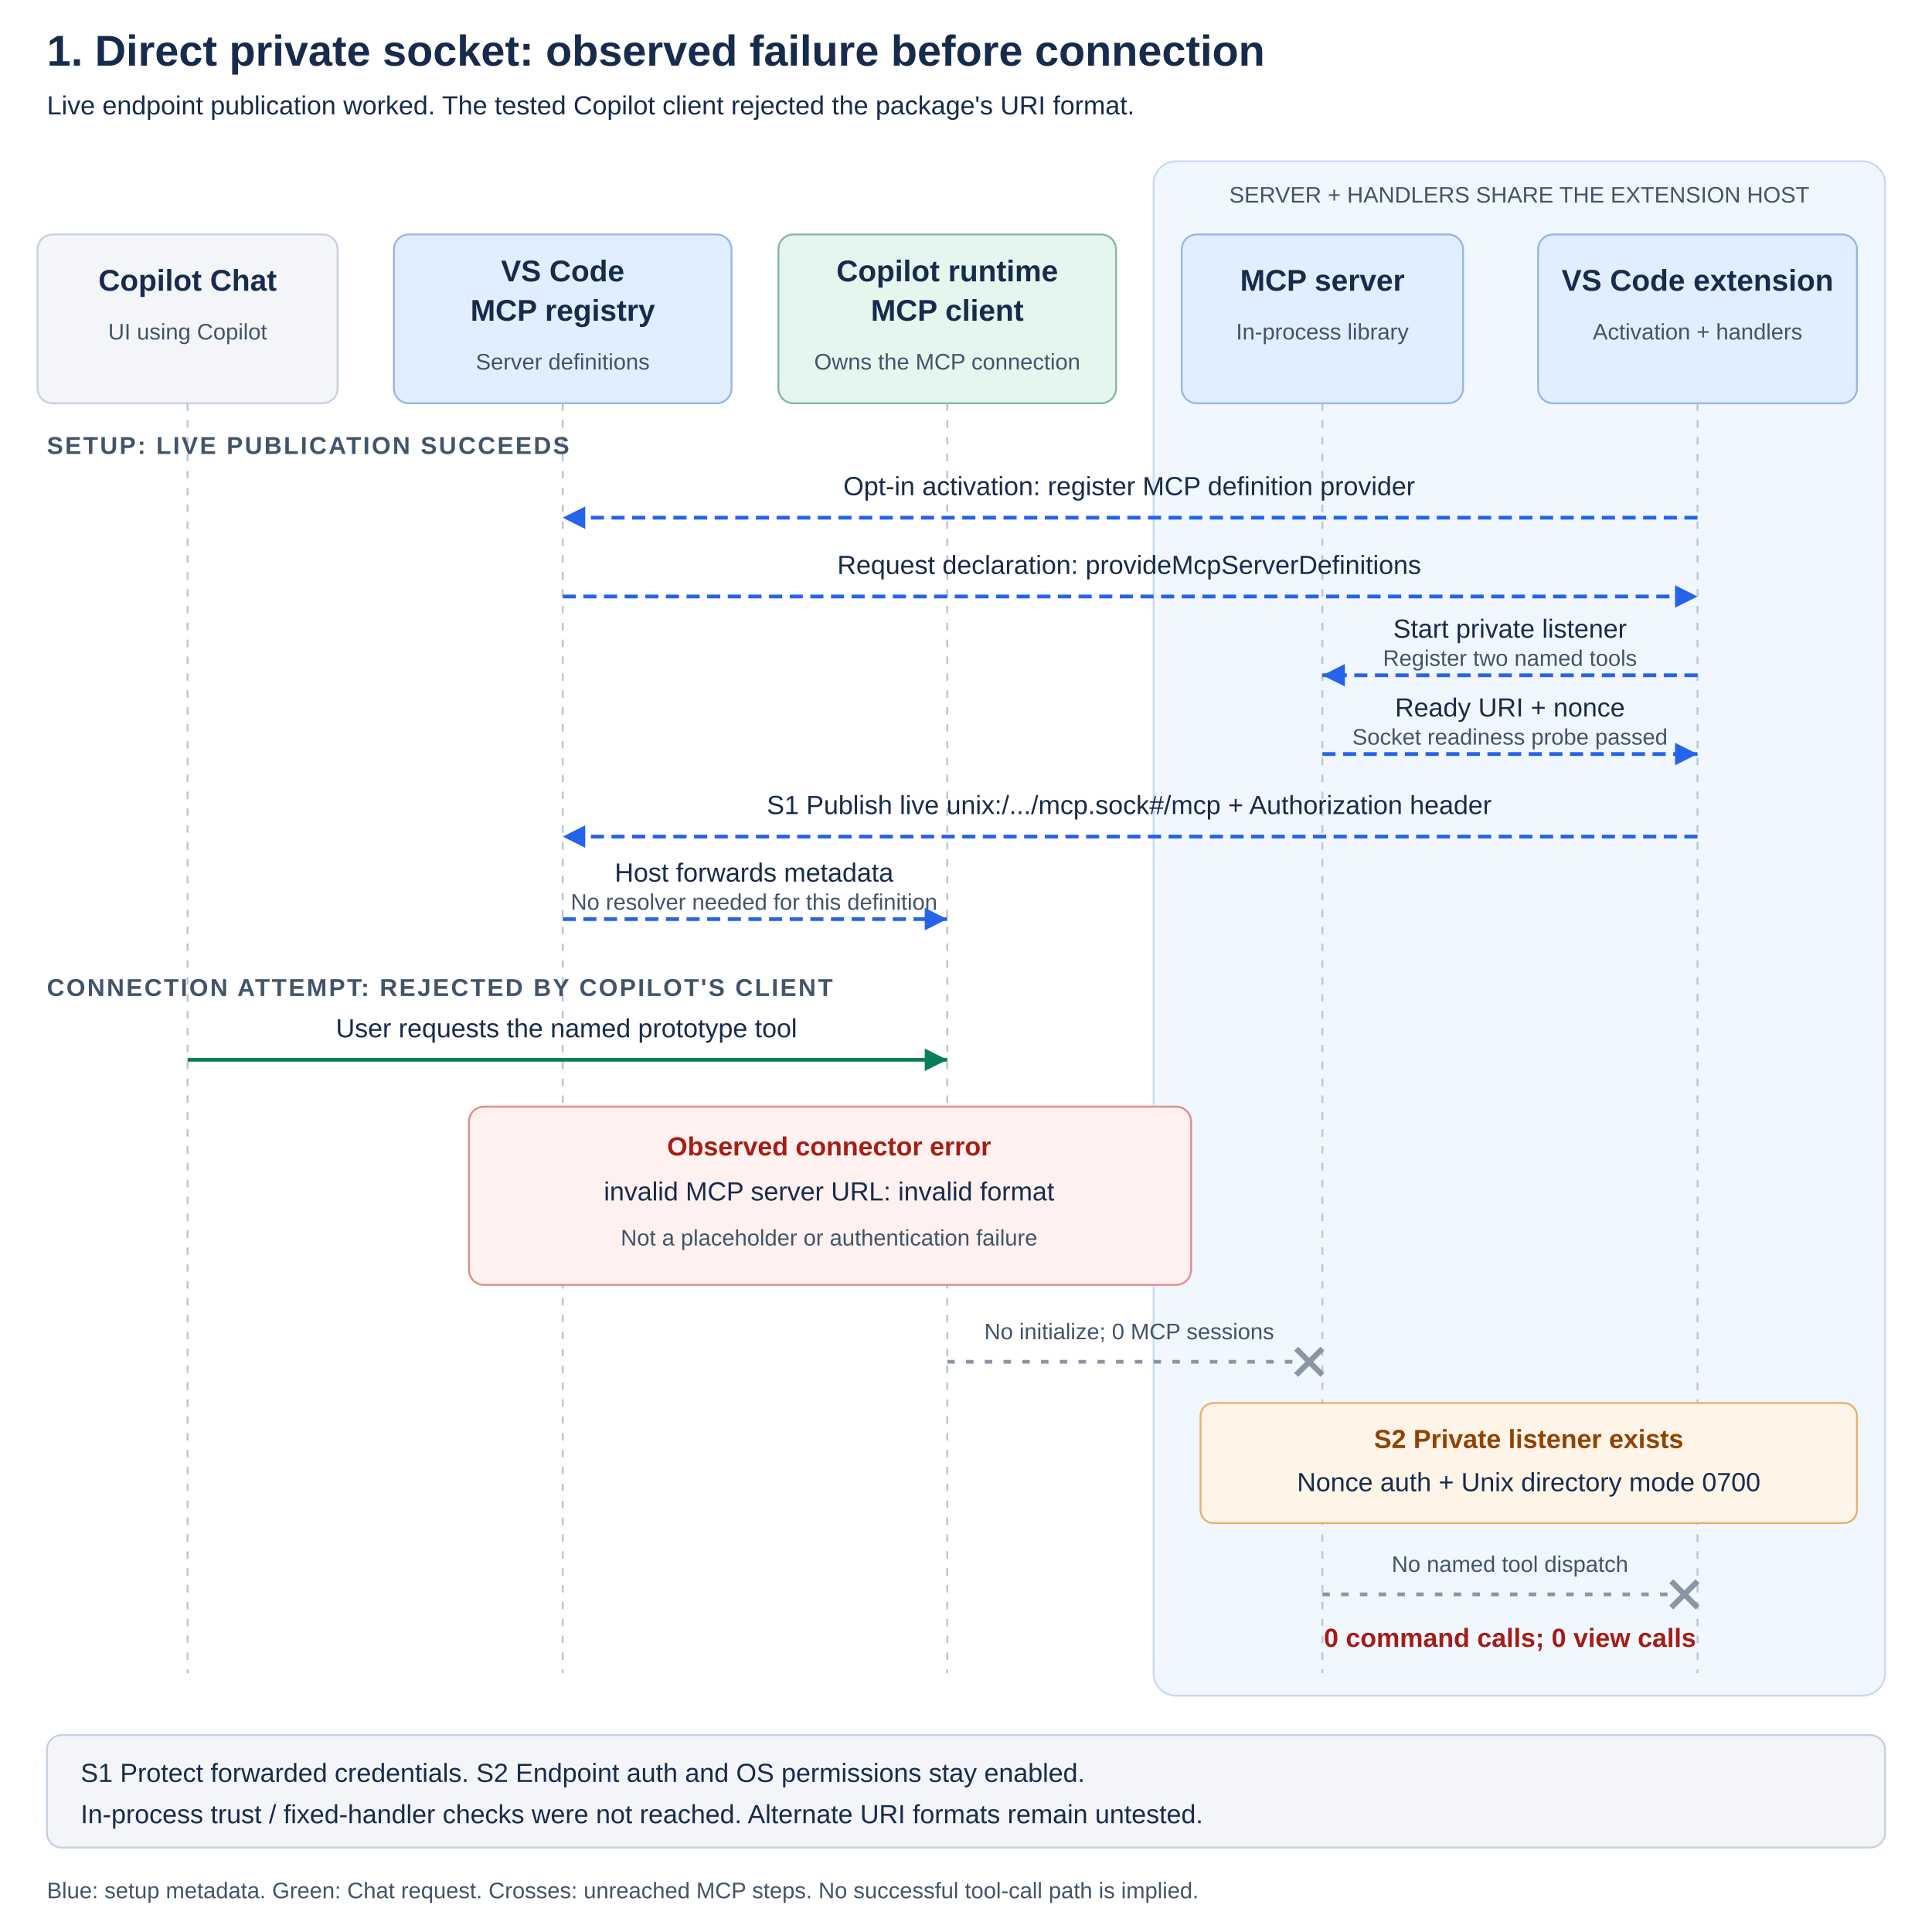
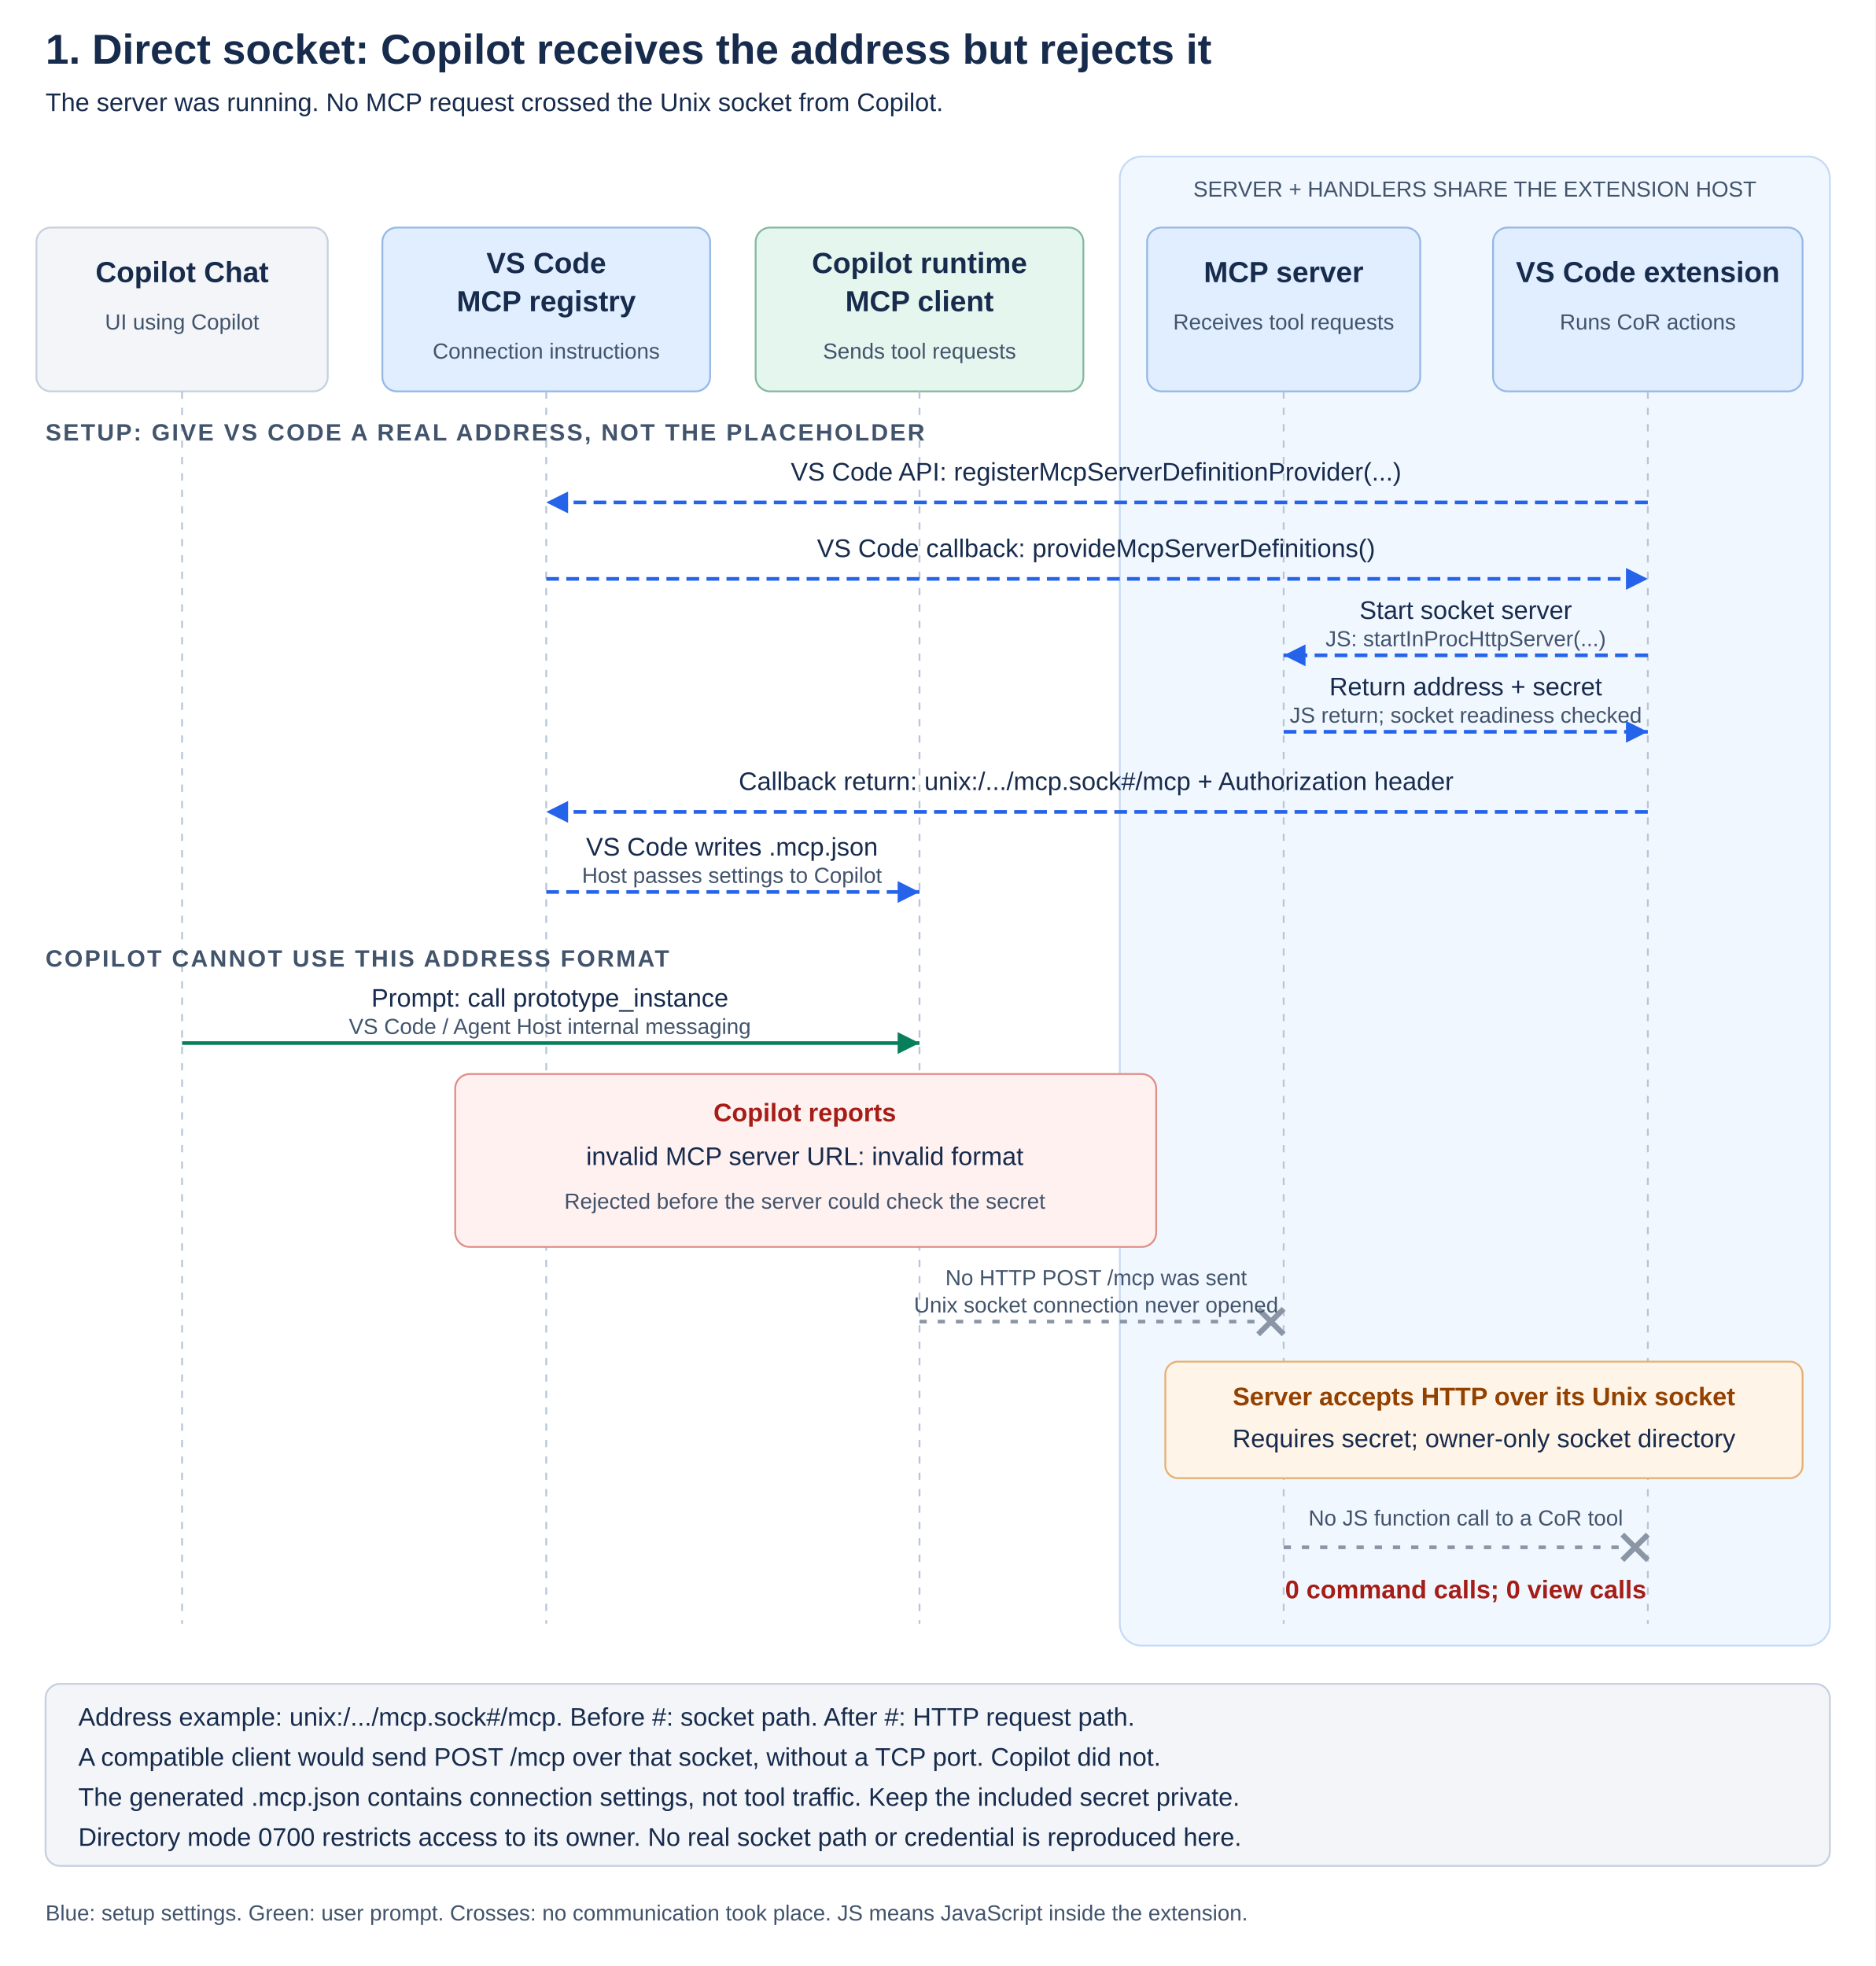
- <svg xmlns="http://www.w3.org/2000/svg" width="1030" height="1030" viewBox="0 0 1030 1030" font-size="14px" fill="#172b4d" role="img" aria-labelledby="title desc">
+ <svg xmlns="http://www.w3.org/2000/svg" width="1030" height="1080" viewBox="0 0 1030 1080" font-size="14px" fill="#172b4d" role="img" aria-labelledby="title desc">
  <style>text{font-family:Arial,sans-serif}.title{font-size:23px;font-weight:700}.name{font-size:16px;font-weight:700}.small{font-size:12px;fill:#42546c}.section{font-size:13px;font-weight:700;fill:#42546c;letter-spacing:1px}.security{fill:#934100;font-weight:700}.danger{fill:#a51d16;font-weight:700}.lane{stroke:#b7c6d8;stroke-dasharray:4 5}.setup{stroke:#2563eb;stroke-width:2;stroke-dasharray:7 4;fill:none}.call{stroke:#087f5b;stroke-width:2;fill:none}.blocked{stroke:#8a96a6;stroke-width:2;stroke-dasharray:4 6;fill:none}</style>
-   <rect width="1030" height="1030" fill="#fff" />
-   <text x="25" y="35" class="title">1. Direct private socket: observed failure before connection</text>
-   <text x="25" y="61">Live endpoint publication worked. The tested Copilot client rejected the package's URI format.</text>
+   <rect width="1030" height="1080" fill="#fff" />
+   <text x="25" y="35" class="title">1. Direct socket: Copilot receives the address but rejects it</text>
+   <text x="25" y="61">The server was running. No MCP request crossed the Unix socket from Copilot.</text>
  <rect x="615" y="86" width="390" height="818" rx="12" fill="#f1f7ff" stroke="#c5daf4" />
  <text x="810" y="108" text-anchor="middle" class="small">SERVER + HANDLERS SHARE THE EXTENSION HOST</text>
  <rect x="20" y="125" width="160" height="90" rx="8" fill="#f3f5f8" stroke="#c6d0df" />
  <text x="100" y="155" text-anchor="middle" class="name">Copilot Chat</text>
  <text x="100" y="181" text-anchor="middle" class="small">UI using Copilot</text>
  <rect x="210" y="125" width="180" height="90" rx="8" fill="#e0eeff" stroke="#96b8e5" />
  <text x="300" y="150" text-anchor="middle" class="name">VS Code</text>
  <text x="300" y="171" text-anchor="middle" class="name">MCP registry</text>
-   <text x="300" y="197" text-anchor="middle" class="small">Server definitions</text>
+   <text x="300" y="197" text-anchor="middle" class="small">Connection instructions</text>
  <rect x="415" y="125" width="180" height="90" rx="8" fill="#e5f6ee" stroke="#83b99e" />
  <text x="505" y="150" text-anchor="middle" class="name">Copilot runtime</text>
  <text x="505" y="171" text-anchor="middle" class="name">MCP client</text>
-   <text x="505" y="197" text-anchor="middle" class="small">Owns the MCP connection</text>
+   <text x="505" y="197" text-anchor="middle" class="small">Sends tool requests</text>
  <rect x="630" y="125" width="150" height="90" rx="8" fill="#e0eeff" stroke="#96b8e5" />
  <text x="705" y="155" text-anchor="middle" class="name">MCP server</text>
-   <text x="705" y="181" text-anchor="middle" class="small">In-process library</text>
+   <text x="705" y="181" text-anchor="middle" class="small">Receives tool requests</text>
  <rect x="820" y="125" width="170" height="90" rx="8" fill="#e0eeff" stroke="#96b8e5" />
  <text x="905" y="155" text-anchor="middle" class="name">VS Code extension</text>
-   <text x="905" y="181" text-anchor="middle" class="small">Activation + handlers</text>
+   <text x="905" y="181" text-anchor="middle" class="small">Runs CoR actions</text>
  <path d="M100 215V892 M300 215V892 M505 215V892 M705 215V892 M905 215V892" class="lane" />
-   <text x="25" y="242" class="section">SETUP: LIVE PUBLICATION SUCCEEDS</text>
+   <text x="25" y="242" class="section">SETUP: GIVE VS CODE A REAL ADDRESS, NOT THE PLACEHOLDER</text>
  <path d="M905 276H300" class="setup" />
-   <text x="602" y="264" text-anchor="middle">Opt-in activation: register MCP definition provider</text>
+   <text x="602" y="264" text-anchor="middle">VS Code API: registerMcpServerDefinitionProvider(...)</text>
  <path d="M300 318H905" class="setup" />
-   <text x="602" y="306" text-anchor="middle">Request declaration: provideMcpServerDefinitions</text>
+   <text x="602" y="306" text-anchor="middle">VS Code callback: provideMcpServerDefinitions()</text>
  <path d="M905 360H705" class="setup" />
-   <text x="805" y="340" text-anchor="middle">Start private listener</text>
-   <text x="805" y="355" text-anchor="middle" class="small">Register two named tools</text>
+   <text x="805" y="340" text-anchor="middle">Start socket server</text>
+   <text x="805" y="355" text-anchor="middle" class="small">JS: startInProcHttpServer(...)</text>
  <path d="M705 402H905" class="setup" />
-   <text x="805" y="382" text-anchor="middle">Ready URI + nonce</text>
-   <text x="805" y="397" text-anchor="middle" class="small">Socket readiness probe passed</text>
+   <text x="805" y="382" text-anchor="middle">Return address + secret</text>
+   <text x="805" y="397" text-anchor="middle" class="small">JS return; socket readiness checked</text>
  <path d="M905 446H300" class="setup" />
-   <text x="602" y="434" text-anchor="middle">S1 Publish live unix:/.../mcp.sock#/mcp + Authorization header</text>
+   <text x="602" y="434" text-anchor="middle">Callback return: unix:/.../mcp.sock#/mcp + Authorization header</text>
  <path d="M300 490H505" class="setup" />
-   <text x="402" y="470" text-anchor="middle">Host forwards metadata</text>
-   <text x="402" y="485" text-anchor="middle" class="small">No resolver needed for this definition</text>
-   <text x="25" y="531" class="section">CONNECTION ATTEMPT: REJECTED BY COPILOT'S CLIENT</text>
-   <path d="M100 565H505" class="call" />
-   <text x="302" y="553" text-anchor="middle">User requests the named prototype tool</text>
+   <text x="402" y="470" text-anchor="middle">VS Code writes .mcp.json</text>
+   <text x="402" y="485" text-anchor="middle" class="small">Host passes settings to Copilot</text>
+   <text x="25" y="531" class="section">COPILOT CANNOT USE THIS ADDRESS FORMAT</text>
+   <path d="M100 573H505" class="call" />
+   <text x="302" y="553" text-anchor="middle">Prompt: call prototype_instance</text>
+   <text x="302" y="568" text-anchor="middle" class="small">VS Code / Agent Host internal messaging</text>
  <rect x="250" y="590" width="385" height="95" rx="8" fill="#fff1f0" stroke="#df8d87" />
-   <text x="442" y="616" text-anchor="middle" class="danger">Observed connector error</text>
+   <text x="442" y="616" text-anchor="middle" class="danger">Copilot reports</text>
  <text x="442" y="640" text-anchor="middle">invalid MCP server URL: invalid format</text>
-   <text x="442" y="664" text-anchor="middle" class="small">Not a placeholder or authentication failure</text>
+   <text x="442" y="664" text-anchor="middle" class="small">Rejected before the server could check the secret</text>
  <path d="M505 726H691" class="blocked" />
  <path d="M691 719L705 733 M691 733L705 719" stroke="#8a96a6" stroke-width="3" />
-   <text x="602" y="714" text-anchor="middle" class="small">No initialize; 0 MCP sessions</text>
+   <text x="602" y="706" text-anchor="middle" class="small">No HTTP POST /mcp was sent</text>
+   <text x="602" y="721" text-anchor="middle" class="small">Unix socket connection never opened</text>
  <rect x="640" y="748" width="350" height="64" rx="7" fill="#fff4e8" stroke="#e7af70" />
-   <text x="815" y="772" text-anchor="middle" class="security">S2 Private listener exists</text>
-   <text x="815" y="795" text-anchor="middle">Nonce auth + Unix directory mode 0700</text>
+   <text x="815" y="772" text-anchor="middle" class="security">Server accepts HTTP over its Unix socket</text>
+   <text x="815" y="795" text-anchor="middle">Requires secret; owner-only socket directory</text>
  <path d="M705 850H891" class="blocked" />
  <path d="M891 843L905 857 M891 857L905 843" stroke="#8a96a6" stroke-width="3" />
-   <text x="805" y="838" text-anchor="middle" class="small">No named tool dispatch</text>
+   <text x="805" y="838" text-anchor="middle" class="small">No JS function call to a CoR tool</text>
  <text x="805" y="878" text-anchor="middle" class="danger">0 command calls; 0 view calls</text>
-   <rect x="25" y="925" width="980" height="60" rx="8" fill="#f3f5f8" stroke="#c6d0df" />
-   <text x="43" y="950">S1 Protect forwarded credentials. S2 Endpoint auth and OS permissions stay enabled.</text>
-   <text x="43" y="972">In-process trust / fixed-handler checks were not reached. Alternate URI formats remain untested.</text>
+   <rect x="25" y="925" width="980" height="100" rx="8" fill="#f3f5f8" stroke="#c6d0df" />
+   <text x="43" y="948">Address example: unix:/.../mcp.sock#/mcp. Before #: socket path. After #: HTTP request path.</text>
+   <text x="43" y="970">A compatible client would send POST /mcp over that socket, without a TCP port. Copilot did not.</text>
+   <text x="43" y="992">The generated .mcp.json contains connection settings, not tool traffic. Keep the included secret private.</text>
+   <text x="43" y="1014">Directory mode 0700 restricts access to its owner. No real socket path or credential is reproduced here.</text>
  <g id="arrowheads" fill="#2563eb">
    <polygon points="300,276 312,270 312,282" />
    <polygon points="905,318 893,312 893,324" />
    <polygon points="705,360 717,354 717,366" />
    <polygon points="905,402 893,396 893,408" />
    <polygon points="300,446 312,440 312,452" />
    <polygon points="505,490 493,484 493,496" />
-     <polygon points="505,565 493,559 493,571" fill="#087f5b" />
+     <polygon points="505,573 493,567 493,579" fill="#087f5b" />
  </g>
-   <text x="25" y="1012" class="small">Blue: setup metadata. Green: Chat request. Crosses: unreached MCP steps. No successful tool-call path is implied.</text>
+   <text x="25" y="1055" class="small">Blue: setup settings. Green: user prompt. Crosses: no communication took place. JS means JavaScript inside the extension.</text>
</svg>
